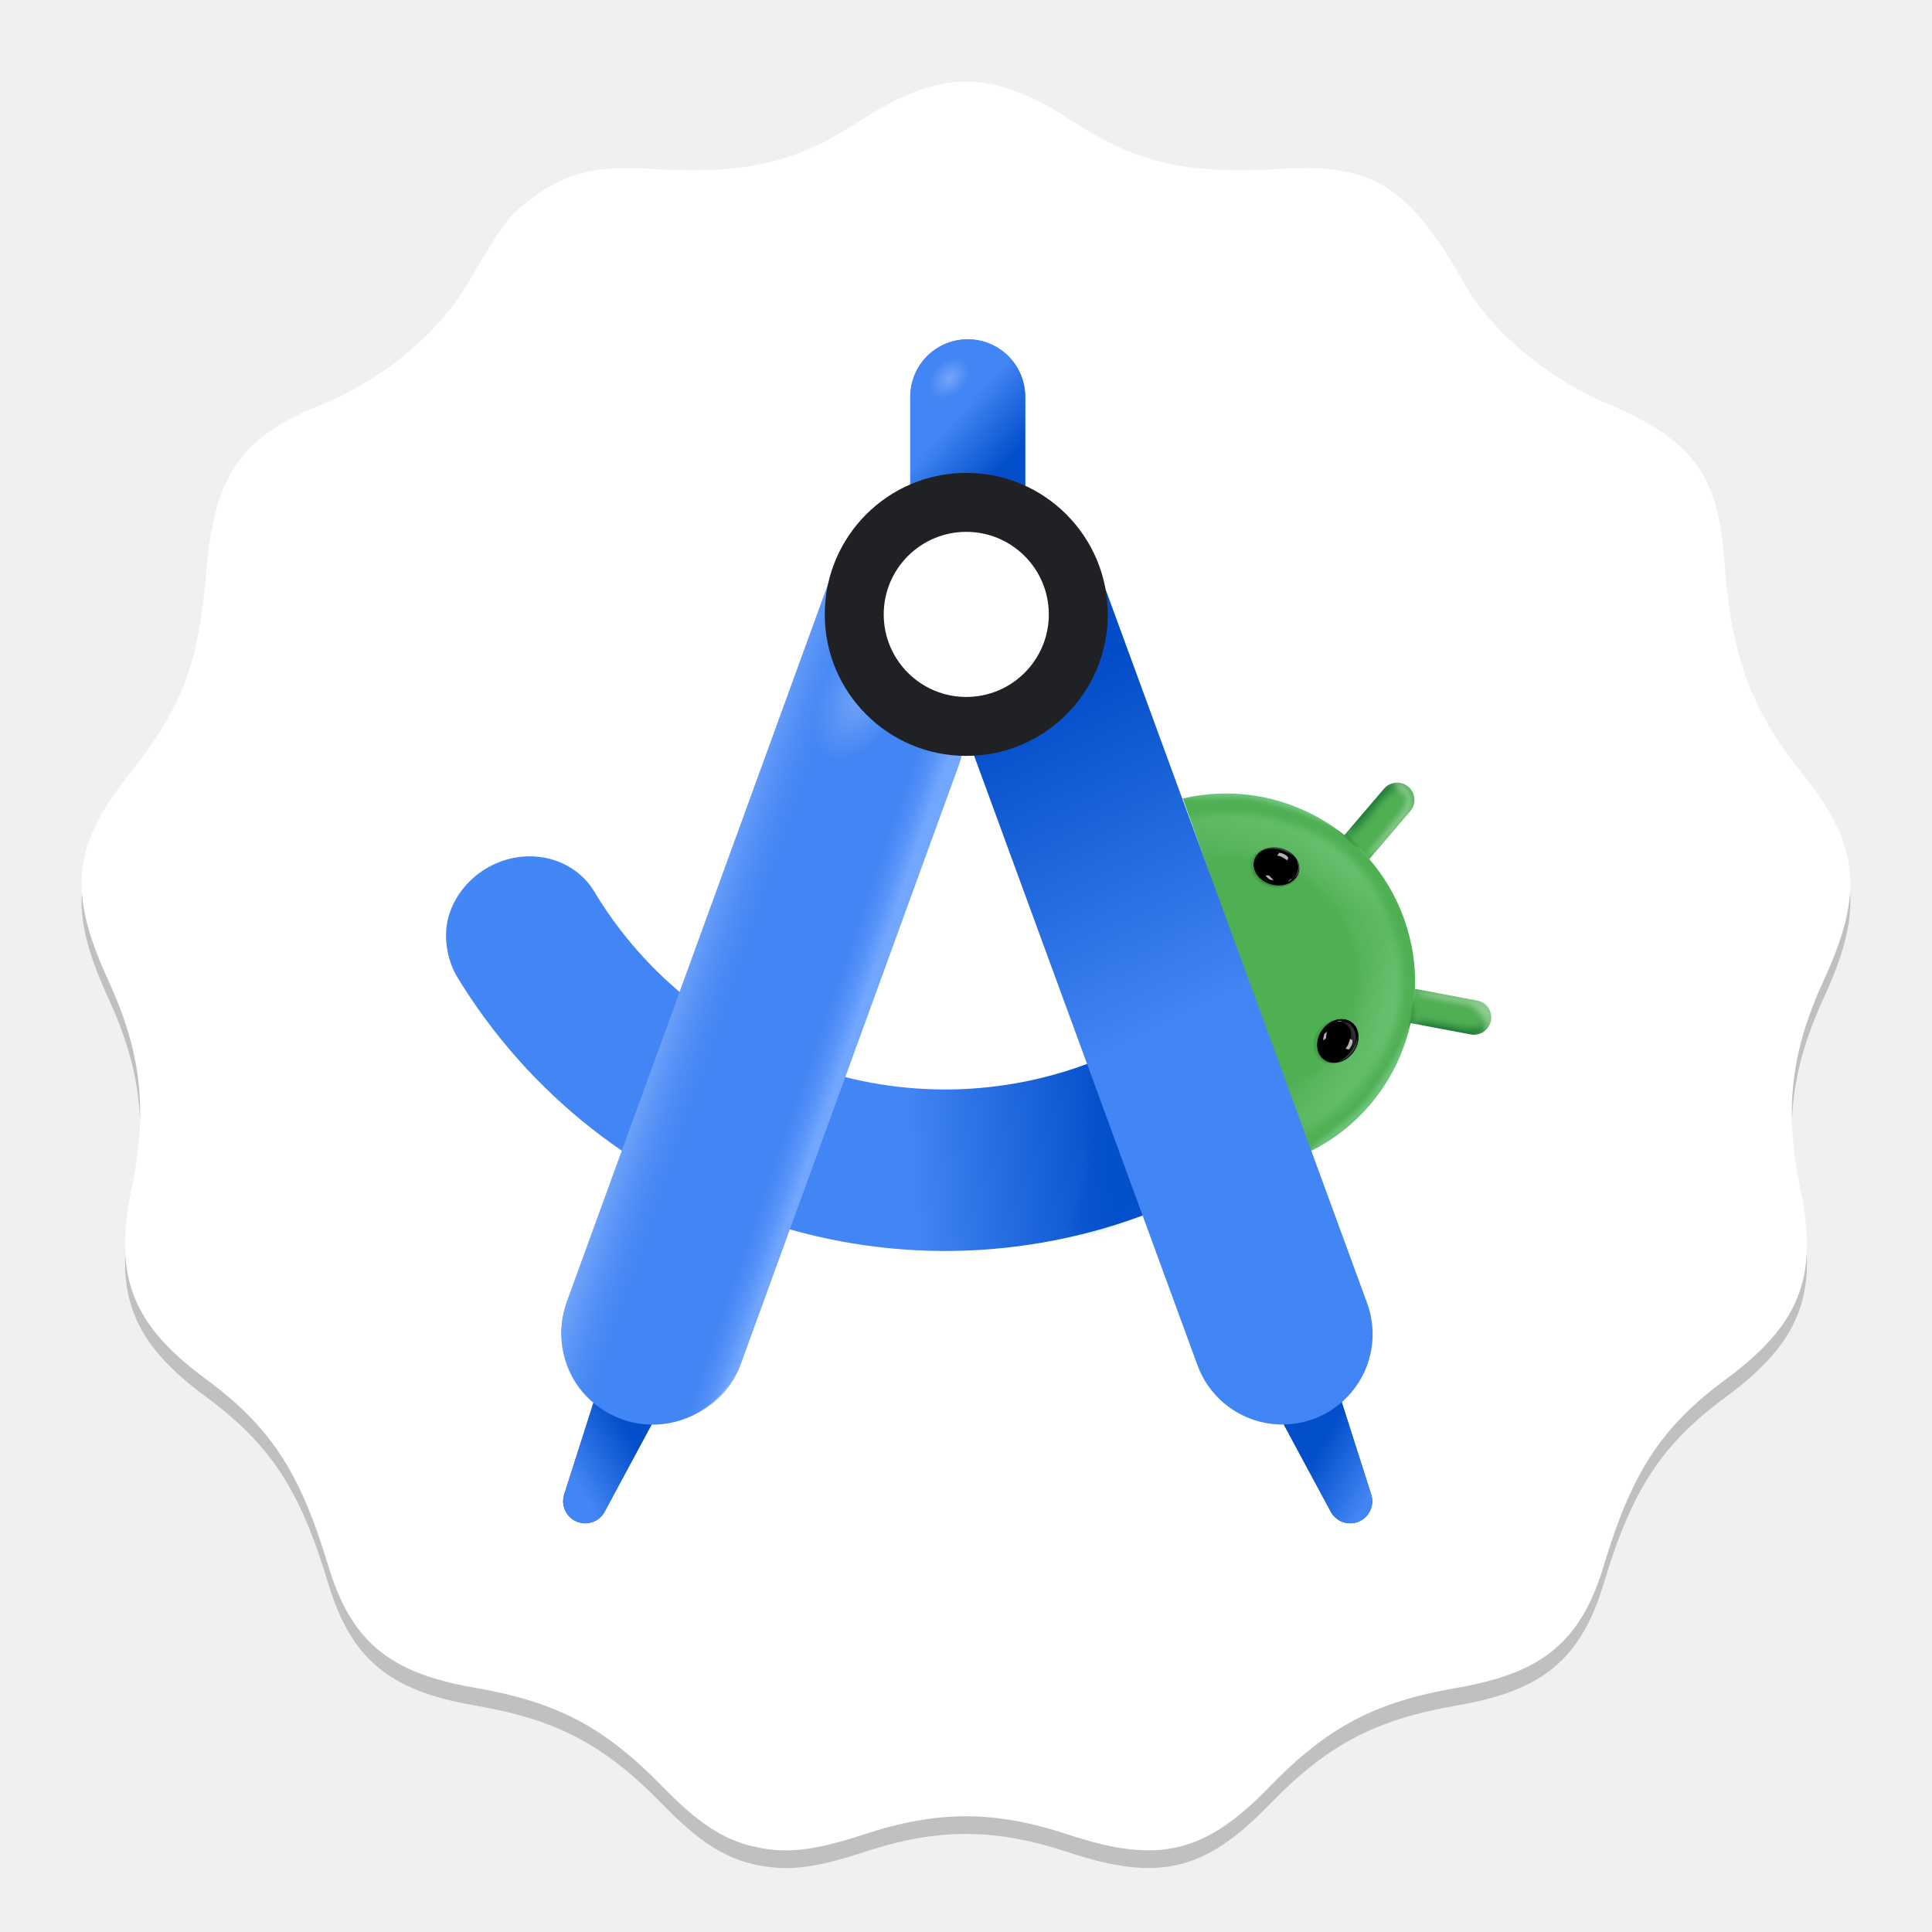
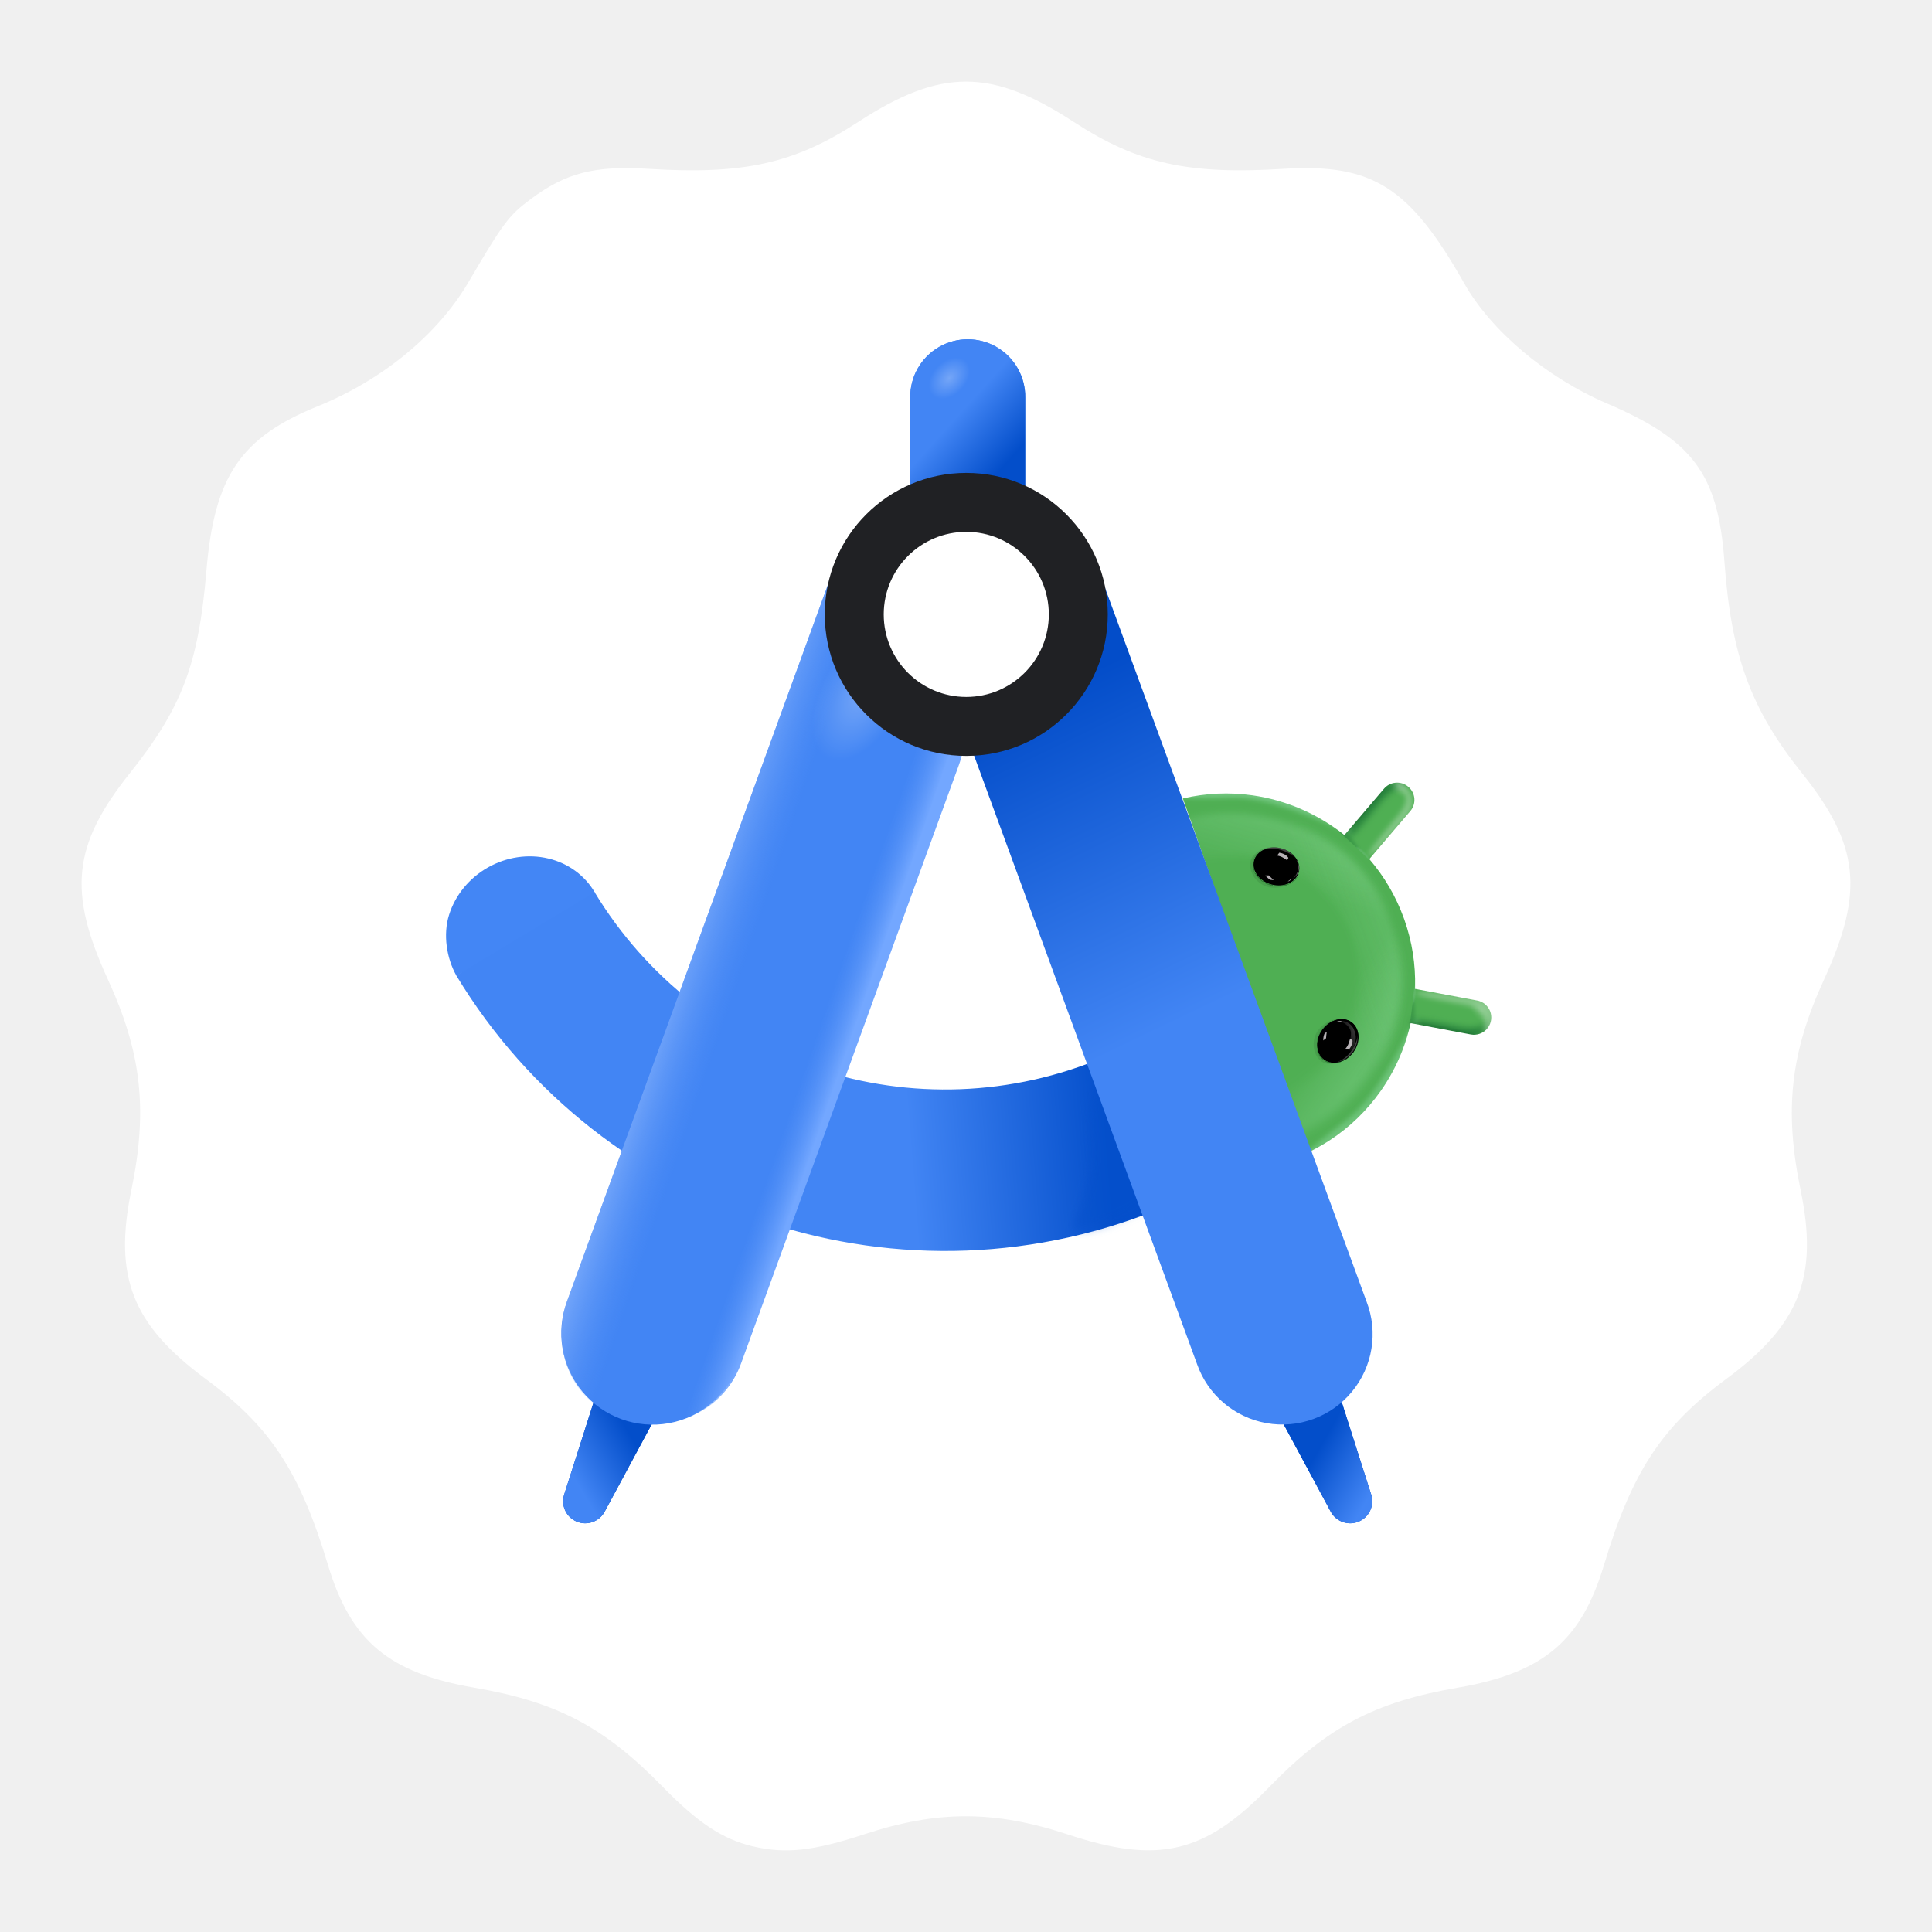
<svg xmlns="http://www.w3.org/2000/svg" width="128" height="128" fill="none">
-   <path opacity=".2" d="M49.853 123.492c-1.978-.469-3.634-1.566-5.95-3.943-3.871-3.971-7.013-5.624-12.472-6.564-5.664-.975-8.18-3.08-9.694-8.108-1.867-6.206-3.82-9.178-8.108-12.346-4.866-3.594-6.114-6.764-4.927-12.507 1.1-5.32.679-9.101-1.555-13.964C4.48 60.26 4.81 57.16 8.597 52.405c3.47-4.357 4.56-7.238 5.079-13.431.524-6.25 2.263-8.815 7.385-10.89 4.274-1.732 7.93-4.739 9.958-8.188 2.344-3.99 2.686-4.447 4.139-5.53 2.344-1.749 4.239-2.233 7.848-2.007 6.27.393 9.63-.36 13.84-3.1 5.49-3.574 8.818-3.574 14.307 0 4.21 2.74 7.57 3.493 13.84 3.1 5.929-.372 8.396 1.184 12.01 7.577 1.79 3.167 5.451 6.25 9.458 7.965 5.706 2.442 7.364 4.67 7.785 10.463.456 6.273 1.742 9.78 5.149 14.041 3.794 4.745 4.125 7.848 1.457 13.655-2.233 4.863-2.655 8.645-1.555 13.964 1.188 5.743-.061 8.913-4.926 12.507-4.289 3.167-6.241 6.14-8.109 12.346-1.513 5.028-4.03 7.133-9.694 8.108-5.47.942-8.615 2.6-12.47 6.577-4.275 4.407-7.339 5.135-13.314 3.159-4.887-1.615-8.65-1.622-13.517-.024-3.41 1.119-5.227 1.314-7.414.795Z" fill="#000" />
  <path d="M49.853 122.321c-1.978-.47-3.634-1.567-5.95-3.944-3.871-3.97-7.013-5.624-12.472-6.563-5.664-.975-8.18-3.081-9.694-8.108-1.867-6.207-3.82-9.18-8.108-12.347-4.866-3.594-6.114-6.763-4.927-12.507 1.1-5.32.679-9.101-1.555-13.964-2.666-5.801-2.337-8.901 1.45-13.655 3.47-4.357 4.56-7.237 5.079-13.431.524-6.25 2.263-8.815 7.385-10.89 4.274-1.732 7.93-4.739 9.958-8.188 2.344-3.99 2.686-4.446 4.139-5.53 2.344-1.749 4.239-2.233 7.848-2.007 6.27.393 9.63-.36 13.84-3.1 5.49-3.574 8.818-3.574 14.307 0 4.21 2.74 7.57 3.493 13.84 3.1 5.929-.372 8.396 1.184 12.01 7.577 1.79 3.167 5.451 6.25 9.458 7.965 5.706 2.442 7.364 4.67 7.785 10.463.456 6.273 1.742 9.78 5.149 14.041 3.794 4.745 4.125 7.848 1.457 13.655-2.233 4.863-2.655 8.645-1.555 13.964 1.188 5.743-.061 8.913-4.926 12.507-4.289 3.168-6.241 6.14-8.109 12.347-1.513 5.027-4.03 7.133-9.694 8.108-5.47.941-8.615 2.6-12.47 6.576-4.275 4.408-7.339 5.135-13.314 3.16-4.887-1.616-8.65-1.623-13.517-.025-3.41 1.119-5.227 1.314-7.414.796Z" fill="#fff" />
  <path d="M90.847 99.018a1.462 1.462 0 0 1-2.68 1.137l-3.522-6.538a2.152 2.152 0 1 1 3.945-1.675l2.257 7.076Z" fill="#034ECA" />
  <path d="M90.847 99.018a1.462 1.462 0 0 1-2.68 1.137l-3.522-6.538a2.152 2.152 0 1 1 3.945-1.675l2.257 7.076Z" fill="url(#a)" />
  <mask id="b" style="mask-type:alpha" maskUnits="userSpaceOnUse" x="78" y="51" width="21" height="26">
    <path d="M88.095 75.55a12.443 12.443 0 0 0 3.382-3.272 12.496 12.496 0 0 0 1.42-2.646c.234-.599.422-1.217.562-1.847l.028.005 1.478.278a2295.78 2295.78 0 0 0 2.48.467 1.146 1.146 0 0 0 1.32-1.41 1.156 1.156 0 0 0-.163-.358 1.144 1.144 0 0 0-.733-.478c-.345-.066-.691-.13-1.037-.195l-1.443-.272-1.478-.279-.162-.03.004-.122c.037-1.48-.19-2.992-.713-4.472l-.044-.12a12.483 12.483 0 0 0-2.274-3.881l.1-.117.975-1.143.953-1.116.685-.802a1.14 1.14 0 0 0-.139-1.62 1.14 1.14 0 0 0-1.604.137l-.684.802-.953 1.116-.976 1.143-.008.01a12.59 12.59 0 0 0-6.087-2.635 12.477 12.477 0 0 0-4.617.207l8.288 23.458a12.56 12.56 0 0 0 1.44-.809Z" fill="#fff" />
  </mask>
  <g mask="url(#b)">
    <path d="m100.745 71.537-8.84-25.05-14.093 4.973 8.84 25.05 14.093-4.973Z" fill="#4FAF53" />
    <g opacity=".8" filter="url(#c)">
      <path d="M92.34 62.13c-.875 3.1-3.533-3.82-8.313-5.169-4.78-1.349-10.664 3.16-9.789.06 1.562-2.275 5.744-4.013 10.524-2.664 4.78 1.35 7.62 5.39 7.578 7.773Z" fill="url(#d)" fill-opacity=".3" />
    </g>
    <g opacity=".7" filter="url(#e)">
      <path d="M91.738 60.426c-2.627-1.865-.354 5.19-3.228 9.24-2.875 4.05-10.286 4.233-7.659 6.097 2.644.791 6.99-.48 9.865-4.53 2.875-4.05 2.55-8.978 1.022-10.807Z" fill="url(#f)" fill-opacity=".4" />
    </g>
    <g opacity=".6" filter="url(#g)">
      <path d="M81.522 51.431c-3.337.105-6.032.504-6.02.891.013.387 2.727.616 6.064.51 3.337-.104 7.996 2.675 7.984 2.288-.012-.387-4.691-3.793-8.028-3.689Z" fill="#8BD8A0" />
    </g>
    <g opacity=".5" filter="url(#h)">
      <path d="M89.978 75.393c-2.663 2.013-5.012 3.394-5.245 3.085-.234-.31 1.736-2.191 4.4-4.204 2.664-2.012 4.547-7.1 4.78-6.791.234.309-1.271 5.898-3.935 7.91Z" fill="#8BD8A0" />
    </g>
    <g opacity=".7" filter="url(#i)">
      <path d="M91.21 53.386c-1.219 1.492-1.812 2.166-1.944 2.058-.132-.107.248-.956 1.466-2.448.75-1.87 2.98-.96 3.113-.852.132.108-1.076-.887-2.636 1.242Z" fill="#0D652D" />
    </g>
    <g opacity=".1" filter="url(#j)">
      <path d="M89.034 55.32c.113.086 1.015-.903 2.013-2.21 1-1.306 1.716-2.436 1.603-2.523-.114-.087-1.015.902-2.014 2.21-.999 1.306-1.716 2.436-1.602 2.522Z" fill="#000" />
    </g>
    <g opacity=".3" filter="url(#k)">
      <path d="M92.414 54.285c-1.274 1.561-1.847 2.305-1.742 2.392.106.086.85-.519 2.124-2.08 1.831-1.717-.068-2.979-.245-2.726-.519.555 1.692.348-.137 2.414Z" fill="#fff" />
    </g>
    <path opacity=".15" d="M91.83 50.843c-.553.395-.624 1.243-.158 1.894.465.65 1.29.857 1.844.462.552-.396.623-1.244.158-1.895-.465-.65-1.291-.857-1.844-.461Z" fill="url(#l)" fill-opacity=".9" />
    <path opacity=".15" d="M97.296 65.762c-.552.396-.623 1.244-.158 1.895.465.65 1.291.857 1.844.462.553-.396.624-1.244.158-1.895-.465-.65-1.29-.857-1.844-.462Z" fill="url(#m)" fill-opacity=".9" />
    <g opacity=".1" filter="url(#n)">
      <path d="M93.33 67.75c.03-.14 1.356.043 2.96.408 1.604.365 2.878.773 2.846.913-.031.14-1.357-.043-2.96-.408-1.604-.365-2.879-.773-2.847-.913Z" fill="#000" />
    </g>
    <mask id="o" style="mask-type:alpha" maskUnits="userSpaceOnUse" x="93" y="65" width="3" height="5">
      <path d="M93.37 67.938c.15-.678.298-2.157.353-2.812l1.453-.093-.18 4.167c-.605-.138-1.776-.584-1.626-1.262Z" fill="#000" />
    </mask>
    <g mask="url(#o)">
      <g style="mix-blend-mode:multiply" opacity=".3" filter="url(#p)">
        <path d="M93.702 68.237c.07-1.142.01-2.076-.133-2.084-.142-.01-.225.868-.295 2.01-.07 1.143-.099 2.118.044 2.127.142.009.314-.91.384-2.053Z" fill="#0D652D" />
      </g>
      <g style="mix-blend-mode:screen" opacity=".3" filter="url(#q)">
        <path d="M93.776 65.922c.039-.325.019-.594-.045-.602-.063-.007-.106.241-.144.566-.039.325-.058.604.005.611.064.008.146-.25.184-.575Z" fill="#81C995" />
      </g>
    </g>
    <mask id="r" style="mask-type:alpha" maskUnits="userSpaceOnUse" x="88" y="53" width="4" height="5">
      <path d="M88.735 55.151c.552.422 1.617 1.46 2.08 1.926l1.172-.864-2.82-3.074c-.374.495-.983 1.59-.432 2.012Z" fill="#000" />
    </mask>
    <g mask="url(#r)">
      <g style="mix-blend-mode:multiply" opacity=".3" filter="url(#s)">
        <path d="M88.797 54.71c.788.829 1.343 1.582 1.24 1.68-.104.099-.732-.52-1.52-1.35-.79-.83-1.44-1.556-1.336-1.655.104-.098.827.495 1.616 1.324Z" fill="#0D652D" />
      </g>
      <g style="mix-blend-mode:screen" opacity=".3" filter="url(#t)">
        <path d="M90.344 56.432c.238.224.396.444.352.49-.044.047-.236-.116-.475-.34-.238-.224-.432-.425-.389-.471.044-.047.273.097.512.321Z" fill="#81C995" />
      </g>
    </g>
    <g opacity=".7" filter="url(#u)">
      <path d="M96.294 68.007c-1.894-.354-2.782-.485-2.813-.318-.032.168.806.57 2.7.924 1.78.943 2.896-1.192 2.927-1.36.031-.167-.249 1.372-2.814.754Z" fill="#0D652D" />
    </g>
    <g opacity=".3" filter="url(#v)">
      <path d="M96.623 66.49c-1.927-.36-2.82-.555-2.794-.695.027-.14.962-.174 2.889.185 3.152.072 3.521 2.29 1.88 2.484-.72-.05.683-1.597-1.975-1.975Z" fill="#fff" />
    </g>
  </g>
  <path d="M85.353 57.695c-.158.386-.114.768.097.855.212.086.511-.156.669-.541.158-.385.114-.768-.097-.854-.212-.087-.511.155-.669.54Z" fill="url(#w)" fill-opacity=".7" />
  <path d="M89.055 68.227c-.365-.2-.57-.525-.46-.726.11-.2.494-.199.859.002.364.2.57.526.46.726-.11.2-.495.2-.86-.002Z" fill="url(#x)" fill-opacity=".7" />
  <g style="mix-blend-mode:multiply" opacity=".09" filter="url(#y)">
    <path d="M84.336 58.813c1 .044 1.414-.52 1.495-.807.585-.95-.365-1.62-.809-1.763-.443-.143-1.196-.312-1.91.364-.712.676-.026 2.15 1.224 2.206Z" fill="#011B04" />
  </g>
  <g style="mix-blend-mode:multiply" opacity=".09" filter="url(#z)">
    <path d="M87.562 67.997c.747-.66 1.42-.48 1.662-.307 1.048.376.732 1.49.478 1.88-.253.39-.73.993-1.705.913-.975-.08-1.368-1.66-.435-2.486Z" fill="#011B04" />
  </g>
  <path d="M87.718 70.192c.56.42 1.427.215 1.936-.46.508-.676.465-1.564-.096-1.986-.561-.42-1.428-.215-1.936.46-.508.676-.465 1.565.096 1.986Z" fill="#000" />
  <g filter="url(#A)">
    <path d="M84.263 58.605c.82.207 1.621-.163 1.79-.827.168-.664-.36-1.37-1.18-1.577-.82-.207-1.622.163-1.79.827-.168.664.36 1.37 1.18 1.577Z" fill="#000" />
  </g>
  <g filter="url(#B)">
    <path d="M87.638 68.2c.508-.675 1.364-.889 1.912-.478.548.411.58 1.292.072 1.967-.507.675-1.363.889-1.911.478-.548-.412-.58-1.292-.073-1.967Z" fill="#000" />
  </g>
  <mask id="C" style="mask-type:alpha" maskUnits="userSpaceOnUse" x="83" y="56" width="4" height="3">
    <path d="M84.263 58.605c.82.207 1.621-.163 1.79-.827.168-.664-.36-1.37-1.18-1.577-.82-.207-1.621.163-1.79.827-.168.663.36 1.37 1.18 1.577Z" fill="#202124" />
  </mask>
  <g mask="url(#C)">
    <g filter="url(#D)">
      <path d="M84.963 56.346c-.667-.24-1.287-.074-1.526.068.464-.283.969-.418 1.605-.183.35.13.622.419.783.643a.981.981 0 0 1 .067.1c.037.059.064.108.08.144-.025-.04-.047-.089-.08-.144a2.167 2.167 0 0 0-.067-.1c-.12-.154-.344-.342-.862-.528Z" fill="#D8D8D8" fill-opacity=".29" />
    </g>
    <g opacity=".8" filter="url(#E)">
      <path d="M85.508 58.295c.67-.433.536-1.057.385-1.315.188.202.208.678.064.932-.115.204-.347.34-.449.383Z" fill="url(#F)" />
    </g>
  </g>
  <mask id="G" style="mask-type:alpha" maskUnits="userSpaceOnUse" x="87" y="67" width="3" height="4">
    <path d="M87.64 68.2c.507-.675 1.363-.889 1.911-.478.548.411.58 1.292.073 1.967-.508.675-1.364.889-1.912.478-.548-.412-.58-1.292-.073-1.967Z" fill="#202124" />
  </mask>
  <g mask="url(#G)">
    <path d="M89.72 68.247a.932.932 0 0 0-1.073-.587c.171.011.566.127.779.498.212.37-.057 1.057-.219 1.354l.29.12c.183-.206.484-.77.223-1.385Z" fill="url(#H)" />
    <g filter="url(#I)">
      <path d="M89.596 69.523c-.368.604-.955.865-1.23.904.539-.07 1.016-.283 1.364-.864.191-.32.22-.716.205-.992a.947.947 0 0 0-.01-.12 1.317 1.317 0 0 0-.028-.162c.006.046.019.098.028.162.004.036.008.077.01.12.004.195-.052.482-.339.952Z" fill="#D8D8D8" fill-opacity=".29" />
    </g>
  </g>
  <g opacity=".8" filter="url(#J)">
    <path d="M85.359 56.834c-.136-.228-.459-.321-.603-.34l-.141.188c.048.006.178.034.31.098.133.064.292.173.354.22l.08-.166Z" fill="#E2DCE1" />
  </g>
  <g opacity=".8" filter="url(#K)">
    <path d="M89.603 68.904c.038.26-.145.529-.241.631l-.22-.059c.032-.034.112-.135.172-.265.06-.13.11-.312.128-.387l.16.08Z" fill="#E2DCE1" />
  </g>
  <g opacity=".8" filter="url(#L)" fill="#E2DCE1">
    <path d="M84.386 58.31a5.615 5.615 0 0 1-.317-.312l-.237.001c.124.164.28.264.341.294l.213.018ZM85.445 58.35a1.21 1.21 0 0 0 .159-.138l-.083.03a.988.988 0 0 1-.204.154.27.27 0 0 0 .129-.045Z" />
  </g>
  <g opacity=".8" filter="url(#M)" fill="#E2DCE1">
    <path d="M87.905 68.342a5.526 5.526 0 0 0-.05.443l-.186.148c-.007-.205.051-.38.081-.443l.155-.148ZM88.704 67.646c.064-.006.167.003.21.009l-.083.03a.97.97 0 0 0-.256.007.268.268 0 0 1 .129-.046Z" />
  </g>
  <g opacity=".3" filter="url(#N)">
    <path d="M90.184 71.894c-3.038 1.072 1.085-5.089-.568-9.772-1.653-4.684-8.73-6.892-5.69-7.965 2.758-.035 6.589 2.381 8.242 7.065 1.652 4.683-.013 9.333-1.984 10.672Z" fill="url(#O)" fill-opacity=".4" />
  </g>
  <g opacity=".2" filter="url(#P)">
    <path d="M90.184 71.894c-3.038 1.072 1.085-5.089-.568-9.772-1.653-4.684-8.73-6.892-5.69-7.965 2.758-.035 6.589 2.381 8.242 7.065 1.652 4.683-.013 9.333-1.984 10.672Z" fill="url(#Q)" fill-opacity=".4" />
  </g>
  <path d="M39.433 59.174c-.651-1.15-1.766-1.975-3.099-2.294-1.333-.32-2.775-.106-4.009.593-1.234.699-2.159 1.825-2.571 3.133-.413 1.307-.166 2.885.485 4.035l4.755-2.454 4.439-3.013Z" fill="#4386F5" />
  <path fill-rule="evenodd" clip-rule="evenodd" d="M39.39 59.103c6.882 11.394 21.289 16.269 33.88 10.888l4.203 9.836c-17.563 7.505-37.638.7-47.239-15.193l9.155-5.53Z" fill="url(#R)" />
  <path d="M37.378 99.018a1.462 1.462 0 0 0 2.68 1.137l3.522-6.538a2.152 2.152 0 1 0-3.945-1.675l-2.257 7.076Z" fill="#034ECA" />
  <path d="M37.378 99.018a1.462 1.462 0 0 0 2.68 1.137l3.522-6.538a2.152 2.152 0 1 0-3.945-1.675l-2.257 7.076Z" fill="url(#S)" />
  <path d="M55.347 37.37a6.055 6.055 0 1 1 11.38 4.142l-17.77 48.82a6.055 6.055 0 1 1-11.379-4.141l17.769-48.82Z" fill="#4285F4" />
  <path d="M42.813 94.285a6.036 6.036 0 0 0 6.28-3.94l14.434-39.656a6.035 6.035 0 0 0-1.57-6.492L42.813 94.285Z" fill="url(#T)" />
  <path d="M67.924 26.35a3.809 3.809 0 1 0-7.617 0v7.227a3.809 3.809 0 1 0 7.617 0V26.35Z" fill="#4285F4" />
  <path d="M67.924 26.35a3.809 3.809 0 1 0-7.617 0v7.227a3.809 3.809 0 1 0 7.617 0V26.35Z" fill="url(#U)" />
  <g opacity=".5" filter="url(#V)">
    <path d="M71.662 81.487c-1.49.128.91-1.714.543-5.998-.247-2.89.76-5.335 2.249-5.462 1.489-.128 2.897 2.11 3.144 5 1.233 4.628-4.447 6.332-5.936 6.46Z" fill="#044FCB" />
  </g>
  <path d="M61.382 41.456a5.986 5.986 0 0 1 11.24-4.12l17.922 48.912a5.986 5.986 0 1 1-11.24 4.118l-17.922-48.91Z" fill="url(#W)" />
  <path d="M59.33 35.432a7.034 7.034 0 0 0-4.882 4.415L37.603 86.106c-1.027 2.82 0 5.87 2.196 7.236l19.53-57.91Z" fill="url(#X)" />
  <path opacity=".3" d="M60.999 26.946c.853.854 2.392.699 3.437-.346 1.044-1.045 1.2-2.584.346-3.437-.854-.854-2.393-.699-3.437.346-1.045 1.045-1.2 2.584-.346 3.437Z" fill="url(#Y)" fill-opacity=".9" />
  <path opacity=".3" d="M53.014 53.113c2.552 1.474 6.486-.561 8.786-4.545s2.095-8.408-.457-9.882c-2.552-1.473-6.486.562-8.786 4.545-2.3 3.984-2.096 8.408.457 9.882Z" fill="url(#Z)" fill-opacity=".9" />
  <path d="M64.018 48.128a7.422 7.422 0 1 0 0-14.844 7.422 7.422 0 0 0 0 14.844Z" fill="#fff" />
  <path fill-rule="evenodd" clip-rule="evenodd" d="M64.018 35.237a5.469 5.469 0 1 0 0 10.938 5.469 5.469 0 0 0 0-10.938Zm-9.375 5.469a9.375 9.375 0 1 1 18.75 0 9.375 9.375 0 0 1-18.75 0Z" fill="#202124" />
  <defs>
    <filter id="c" x="73.683" y="53.416" width="19.126" height="9.973" filterUnits="userSpaceOnUse" color-interpolation-filters="sRGB">
      <feFlood flood-opacity="0" result="BackgroundImageFix" />
      <feBlend in="SourceGraphic" in2="BackgroundImageFix" result="shape" />
      <feGaussianBlur stdDeviation=".234" result="effect1_foregroundBlur_1081_1678" />
    </filter>
    <filter id="e" x="79.595" y="59.416" width="13.996" height="17.273" filterUnits="userSpaceOnUse" color-interpolation-filters="sRGB">
      <feFlood flood-opacity="0" result="BackgroundImageFix" />
      <feBlend in="SourceGraphic" in2="BackgroundImageFix" result="shape" />
      <feGaussianBlur stdDeviation=".351" result="effect1_foregroundBlur_1081_1678" />
    </filter>
    <filter id="g" x="75.151" y="51.078" width="14.75" height="4.431" filterUnits="userSpaceOnUse" color-interpolation-filters="sRGB">
      <feFlood flood-opacity="0" result="BackgroundImageFix" />
      <feBlend in="SourceGraphic" in2="BackgroundImageFix" result="shape" />
      <feGaussianBlur stdDeviation=".176" result="effect1_foregroundBlur_1081_1678" />
    </filter>
    <filter id="h" x="84.363" y="67.118" width="9.925" height="11.754" filterUnits="userSpaceOnUse" color-interpolation-filters="sRGB">
      <feFlood flood-opacity="0" result="BackgroundImageFix" />
      <feBlend in="SourceGraphic" in2="BackgroundImageFix" result="shape" />
      <feGaussianBlur stdDeviation=".176" result="effect1_foregroundBlur_1081_1678" />
    </filter>
    <filter id="i" x="88.773" y="51.36" width="5.55" height="4.563" filterUnits="userSpaceOnUse" color-interpolation-filters="sRGB">
      <feFlood flood-opacity="0" result="BackgroundImageFix" />
      <feBlend in="SourceGraphic" in2="BackgroundImageFix" result="shape" />
      <feGaussianBlur stdDeviation=".234" result="effect1_foregroundBlur_1081_1678" />
    </filter>
    <filter id="j" x="88.905" y="50.465" width="3.874" height="4.977" filterUnits="userSpaceOnUse" color-interpolation-filters="sRGB">
      <feFlood flood-opacity="0" result="BackgroundImageFix" />
      <feBlend in="SourceGraphic" in2="BackgroundImageFix" result="shape" />
      <feGaussianBlur stdDeviation=".059" result="effect1_foregroundBlur_1081_1678" />
    </filter>
    <filter id="k" x="90.309" y="51.488" width="3.63" height="5.548" filterUnits="userSpaceOnUse" color-interpolation-filters="sRGB">
      <feFlood flood-opacity="0" result="BackgroundImageFix" />
      <feBlend in="SourceGraphic" in2="BackgroundImageFix" result="shape" />
      <feGaussianBlur stdDeviation=".176" result="effect1_foregroundBlur_1081_1678" />
    </filter>
    <filter id="n" x="93.211" y="67.586" width="6.043" height="1.649" filterUnits="userSpaceOnUse" color-interpolation-filters="sRGB">
      <feFlood flood-opacity="0" result="BackgroundImageFix" />
      <feBlend in="SourceGraphic" in2="BackgroundImageFix" result="shape" />
      <feGaussianBlur stdDeviation=".059" result="effect1_foregroundBlur_1081_1678" />
    </filter>
    <filter id="p" x="92.982" y="65.918" width=".983" height="4.606" filterUnits="userSpaceOnUse" color-interpolation-filters="sRGB">
      <feFlood flood-opacity="0" result="BackgroundImageFix" />
      <feBlend in="SourceGraphic" in2="BackgroundImageFix" result="shape" />
      <feGaussianBlur stdDeviation=".117" result="effect1_foregroundBlur_1081_1678" />
    </filter>
    <filter id="q" x="93.41" y="65.18" width=".526" height="1.458" filterUnits="userSpaceOnUse" color-interpolation-filters="sRGB">
      <feFlood flood-opacity="0" result="BackgroundImageFix" />
      <feBlend in="SourceGraphic" in2="BackgroundImageFix" result="shape" />
      <feGaussianBlur stdDeviation=".07" result="effect1_foregroundBlur_1081_1678" />
    </filter>
    <filter id="s" x="86.936" y="53.14" width="3.347" height="3.494" filterUnits="userSpaceOnUse" color-interpolation-filters="sRGB">
      <feFlood flood-opacity="0" result="BackgroundImageFix" />
      <feBlend in="SourceGraphic" in2="BackgroundImageFix" result="shape" />
      <feGaussianBlur stdDeviation=".117" result="effect1_foregroundBlur_1081_1678" />
    </filter>
    <filter id="t" x="89.686" y="55.962" width="1.158" height="1.109" filterUnits="userSpaceOnUse" color-interpolation-filters="sRGB">
      <feFlood flood-opacity="0" result="BackgroundImageFix" />
      <feBlend in="SourceGraphic" in2="BackgroundImageFix" result="shape" />
      <feGaussianBlur stdDeviation=".07" result="effect1_foregroundBlur_1081_1678" />
    </filter>
    <filter id="u" x="93.012" y="66.772" width="6.567" height="2.548" filterUnits="userSpaceOnUse" color-interpolation-filters="sRGB">
      <feFlood flood-opacity="0" result="BackgroundImageFix" />
      <feBlend in="SourceGraphic" in2="BackgroundImageFix" result="shape" />
      <feGaussianBlur stdDeviation=".234" result="effect1_foregroundBlur_1081_1678" />
    </filter>
    <filter id="v" x="93.478" y="65.344" width="6.43" height="3.471" filterUnits="userSpaceOnUse" color-interpolation-filters="sRGB">
      <feFlood flood-opacity="0" result="BackgroundImageFix" />
      <feBlend in="SourceGraphic" in2="BackgroundImageFix" result="shape" />
      <feGaussianBlur stdDeviation=".176" result="effect1_foregroundBlur_1081_1678" />
    </filter>
    <filter id="y" x="82.754" y="56.043" width="3.332" height="2.843" filterUnits="userSpaceOnUse" color-interpolation-filters="sRGB">
      <feFlood flood-opacity="0" result="BackgroundImageFix" />
      <feBlend in="SourceGraphic" in2="BackgroundImageFix" result="shape" />
      <feGaussianBlur stdDeviation=".035" result="effect1_foregroundBlur_1081_1678" />
    </filter>
    <filter id="z" x="86.961" y="67.459" width="3.062" height="3.101" filterUnits="userSpaceOnUse" color-interpolation-filters="sRGB">
      <feFlood flood-opacity="0" result="BackgroundImageFix" />
      <feBlend in="SourceGraphic" in2="BackgroundImageFix" result="shape" />
      <feGaussianBlur stdDeviation=".035" result="effect1_foregroundBlur_1081_1678" />
    </filter>
    <filter id="A" x="83.017" y="56.143" width="3.078" height="2.566" filterUnits="userSpaceOnUse" color-interpolation-filters="sRGB">
      <feFlood flood-opacity="0" result="BackgroundImageFix" />
      <feColorMatrix in="SourceAlpha" values="0 0 0 0 0 0 0 0 0 0 0 0 0 0 0 0 0 0 127 0" result="hardAlpha" />
      <feOffset dx="-.012" dy=".023" />
      <feGaussianBlur stdDeviation=".012" />
      <feComposite in2="hardAlpha" operator="out" />
      <feColorMatrix values="0 0 0 0 0.016 0 0 0 0 0.231 0 0 0 0 0.067 0 0 0 0.7 0" />
      <feBlend in2="BackgroundImageFix" result="effect1_dropShadow_1081_1678" />
      <feBlend in="SourceGraphic" in2="effect1_dropShadow_1081_1678" result="shape" />
    </filter>
    <filter id="B" x="87.242" y="67.513" width="2.752" height="2.91" filterUnits="userSpaceOnUse" color-interpolation-filters="sRGB">
      <feFlood flood-opacity="0" result="BackgroundImageFix" />
      <feColorMatrix in="SourceAlpha" values="0 0 0 0 0 0 0 0 0 0 0 0 0 0 0 0 0 0 127 0" result="hardAlpha" />
      <feOffset dx="-.012" dy=".023" />
      <feGaussianBlur stdDeviation=".012" />
      <feComposite in2="hardAlpha" operator="out" />
      <feColorMatrix values="0 0 0 0 0.016 0 0 0 0 0.231 0 0 0 0 0.067 0 0 0 0.7 0" />
      <feBlend in2="BackgroundImageFix" result="effect1_dropShadow_1081_1678" />
      <feBlend in="SourceGraphic" in2="effect1_dropShadow_1081_1678" result="shape" />
    </filter>
    <filter id="D" x="83.414" y="56.087" width="2.581" height="1.054" filterUnits="userSpaceOnUse" color-interpolation-filters="sRGB">
      <feFlood flood-opacity="0" result="BackgroundImageFix" />
      <feBlend in="SourceGraphic" in2="BackgroundImageFix" result="shape" />
      <feGaussianBlur stdDeviation=".012" result="effect1_foregroundBlur_1081_1678" />
    </filter>
    <filter id="E" x="85.503" y="56.975" width=".555" height="1.327" filterUnits="userSpaceOnUse" color-interpolation-filters="sRGB">
      <feFlood flood-opacity="0" result="BackgroundImageFix" />
      <feBlend in="SourceGraphic" in2="BackgroundImageFix" result="shape" />
      <feGaussianBlur stdDeviation=".003" result="effect1_foregroundBlur_1081_1678" />
    </filter>
    <filter id="I" x="88.343" y="68.266" width="1.62" height="2.185" filterUnits="userSpaceOnUse" color-interpolation-filters="sRGB">
      <feFlood flood-opacity="0" result="BackgroundImageFix" />
      <feBlend in="SourceGraphic" in2="BackgroundImageFix" result="shape" />
      <feGaussianBlur stdDeviation=".012" result="effect1_foregroundBlur_1081_1678" />
    </filter>
    <filter id="J" x="84.591" y="56.471" width=".791" height=".553" filterUnits="userSpaceOnUse" color-interpolation-filters="sRGB">
      <feFlood flood-opacity="0" result="BackgroundImageFix" />
      <feBlend in="SourceGraphic" in2="BackgroundImageFix" result="shape" />
      <feGaussianBlur stdDeviation=".012" result="effect1_foregroundBlur_1081_1678" />
    </filter>
    <filter id="K" x="89.119" y="68.801" width=".512" height=".758" filterUnits="userSpaceOnUse" color-interpolation-filters="sRGB">
      <feFlood flood-opacity="0" result="BackgroundImageFix" />
      <feBlend in="SourceGraphic" in2="BackgroundImageFix" result="shape" />
      <feGaussianBlur stdDeviation=".012" result="effect1_foregroundBlur_1081_1678" />
    </filter>
    <filter id="L" x="83.82" y="57.987" width="1.795" height=".421" filterUnits="userSpaceOnUse" color-interpolation-filters="sRGB">
      <feFlood flood-opacity="0" result="BackgroundImageFix" />
      <feBlend in="SourceGraphic" in2="BackgroundImageFix" result="shape" />
      <feGaussianBlur stdDeviation=".006" result="effect1_foregroundBlur_1081_1678" />
    </filter>
    <filter id="M" x="87.656" y="67.632" width="1.269" height="1.313" filterUnits="userSpaceOnUse" color-interpolation-filters="sRGB">
      <feFlood flood-opacity="0" result="BackgroundImageFix" />
      <feBlend in="SourceGraphic" in2="BackgroundImageFix" result="shape" />
      <feGaussianBlur stdDeviation=".006" result="effect1_foregroundBlur_1081_1678" />
    </filter>
    <filter id="N" x="82.708" y="53.689" width="10.603" height="18.797" filterUnits="userSpaceOnUse" color-interpolation-filters="sRGB">
      <feFlood flood-opacity="0" result="BackgroundImageFix" />
      <feBlend in="SourceGraphic" in2="BackgroundImageFix" result="shape" />
      <feGaussianBlur stdDeviation=".234" result="effect1_foregroundBlur_1081_1678" />
    </filter>
    <filter id="P" x="82.708" y="53.689" width="10.603" height="18.797" filterUnits="userSpaceOnUse" color-interpolation-filters="sRGB">
      <feFlood flood-opacity="0" result="BackgroundImageFix" />
      <feBlend in="SourceGraphic" in2="BackgroundImageFix" result="shape" />
      <feGaussianBlur stdDeviation=".234" result="effect1_foregroundBlur_1081_1678" />
    </filter>
    <filter id="V" x="70.583" y="69.436" width="7.775" height="12.643" filterUnits="userSpaceOnUse" color-interpolation-filters="sRGB">
      <feFlood flood-opacity="0" result="BackgroundImageFix" />
      <feBlend in="SourceGraphic" in2="BackgroundImageFix" result="shape" />
      <feGaussianBlur stdDeviation=".293" result="effect1_foregroundBlur_1081_1678" />
    </filter>
    <linearGradient id="a" x1="89.897" y1="100.561" x2="86.04" y2="98.374" gradientUnits="userSpaceOnUse">
      <stop stop-color="#4285F4" />
      <stop offset="1" stop-color="#034ECA" />
    </linearGradient>
    <linearGradient id="d" x1="84.808" y1="54.191" x2="83.586" y2="58.523" gradientUnits="userSpaceOnUse">
      <stop stop-color="#A8F0B9" />
      <stop offset="1" stop-color="#ADEEBC" stop-opacity="0" />
    </linearGradient>
    <linearGradient id="f" x1="90.857" y1="71.333" x2="87.186" y2="68.728" gradientUnits="userSpaceOnUse">
      <stop stop-color="#A8F0B9" />
      <stop offset="1" stop-color="#ADEEBC" stop-opacity="0" />
    </linearGradient>
    <linearGradient id="F" x1="86.212" y1="56.951" x2="85.191" y2="57.364" gradientUnits="userSpaceOnUse">
      <stop stop-color="#E2DDE2" />
      <stop offset="1" stop-color="#E2DDE2" stop-opacity="0" />
    </linearGradient>
    <linearGradient id="H" x1="89.776" y1="68.398" x2="88.921" y2="68.7" gradientUnits="userSpaceOnUse">
      <stop stop-color="#373637" />
      <stop offset="1" stop-color="#373637" stop-opacity="0" />
    </linearGradient>
    <linearGradient id="O" x1="92.331" y1="61.164" x2="88.086" y2="62.662" gradientUnits="userSpaceOnUse">
      <stop stop-color="#A8F0B9" />
      <stop offset="1" stop-color="#ADEEBC" stop-opacity="0" />
    </linearGradient>
    <linearGradient id="Q" x1="92.331" y1="61.164" x2="88.086" y2="62.662" gradientUnits="userSpaceOnUse">
      <stop stop-color="#A8F0B9" />
      <stop offset="1" stop-color="#ADEEBC" stop-opacity="0" />
    </linearGradient>
    <linearGradient id="R" x1="60.209" y1="75.081" x2="78.764" y2="73.616" gradientUnits="userSpaceOnUse">
      <stop stop-color="#4285F4" />
      <stop offset=".703" stop-color="#044FCB" />
    </linearGradient>
    <linearGradient id="S" x1="39.018" y1="99.585" x2="43.018" y2="97.223" gradientUnits="userSpaceOnUse">
      <stop stop-color="#4285F4" />
      <stop offset="1" stop-color="#034ECA" />
    </linearGradient>
    <linearGradient id="T" x1="57.372" y1="65.999" x2="55.24" y2="65.26" gradientUnits="userSpaceOnUse">
      <stop stop-color="#73A7FF" />
      <stop offset="1" stop-color="#5893F6" stop-opacity="0" />
    </linearGradient>
    <linearGradient id="U" x1="64.115" y1="26.802" x2="67.468" y2="29.818" gradientUnits="userSpaceOnUse">
      <stop stop-color="#4285F4" />
      <stop offset="1" stop-color="#034ECA" />
    </linearGradient>
    <linearGradient id="W" x1="67.866" y1="46.531" x2="78.004" y2="67.72" gradientUnits="userSpaceOnUse">
      <stop stop-color="#034DC9" />
      <stop offset="1" stop-color="#4285F4" />
    </linearGradient>
    <linearGradient id="X" x1="43.333" y1="63.99" x2="48.675" y2="65.823" gradientUnits="userSpaceOnUse">
      <stop stop-color="#9BC0FF" />
      <stop offset="1" stop-color="#5893F6" stop-opacity="0" />
    </linearGradient>
    <radialGradient id="l" cx="0" cy="0" r="1" gradientUnits="userSpaceOnUse" gradientTransform="matrix(-.53643 -.73571 .53314 -.38873 92.673 52.02)">
      <stop stop-color="#fff" />
      <stop offset=".948" stop-color="#fff" stop-opacity="0" />
    </radialGradient>
    <radialGradient id="m" cx="0" cy="0" r="1" gradientUnits="userSpaceOnUse" gradientTransform="rotate(-126.097 66.088 8.52) scale(.91051 .65981)">
      <stop stop-color="#fff" />
      <stop offset=".948" stop-color="#fff" stop-opacity="0" />
    </radialGradient>
    <radialGradient id="w" cx="0" cy="0" r="1" gradientUnits="userSpaceOnUse" gradientTransform="matrix(-.32502 -.14335 .26108 -.59197 85.736 57.852)">
      <stop stop-color="#93E19F" />
      <stop offset="1" stop-color="#93E19F" stop-opacity="0" />
    </radialGradient>
    <radialGradient id="x" cx="0" cy="0" r="1" gradientUnits="userSpaceOnUse" gradientTransform="rotate(117.327 23.966 61.105) scale(.35508 .64673)">
      <stop stop-color="#93E19F" />
      <stop offset="1" stop-color="#93E19F" stop-opacity="0" />
    </radialGradient>
    <radialGradient id="Y" cx="0" cy="0" r="1" gradientUnits="userSpaceOnUse" gradientTransform="matrix(-1.17874 1.19941 -.8356 -.8212 62.89 25.054)">
      <stop stop-color="#fff" />
      <stop offset=".948" stop-color="#fff" stop-opacity="0" />
    </radialGradient>
    <radialGradient id="Z" cx="0" cy="0" r="1" gradientUnits="userSpaceOnUse" gradientTransform="matrix(-2.58695 4.552 -2.48687 -1.41331 57.178 45.9)">
      <stop stop-color="#fff" />
      <stop offset=".948" stop-color="#fff" stop-opacity="0" />
    </radialGradient>
  </defs>
</svg>
